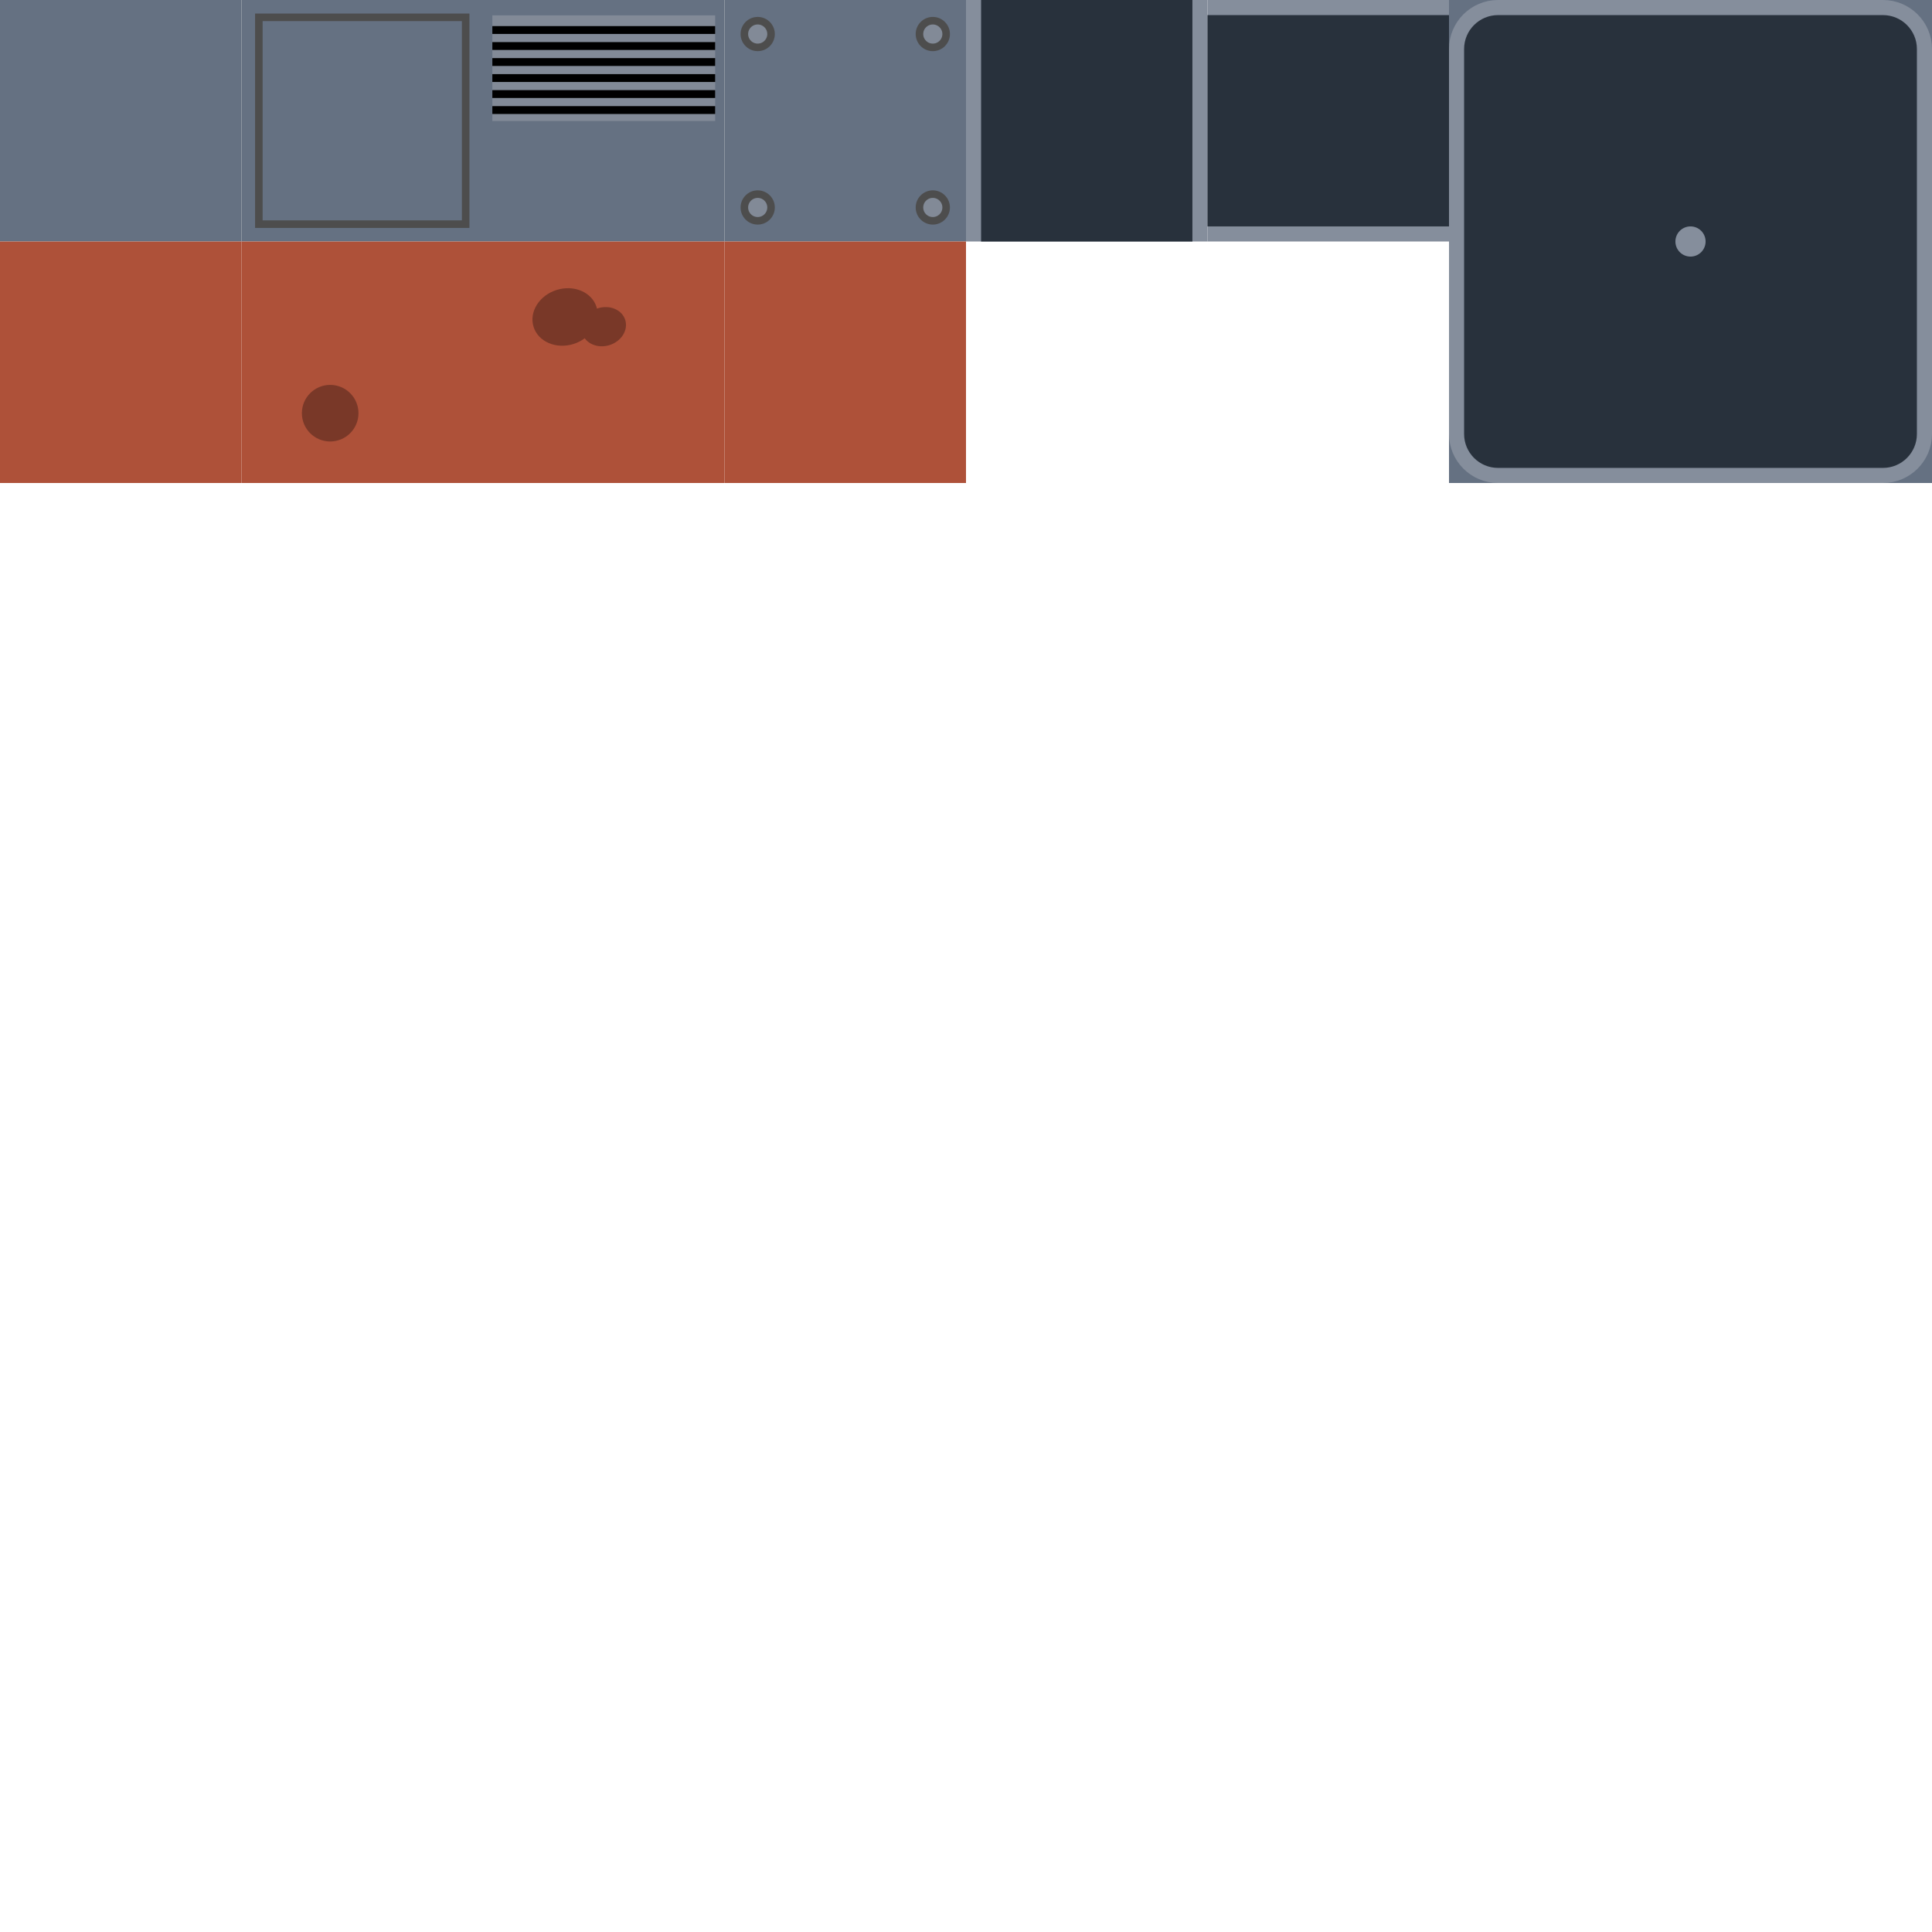
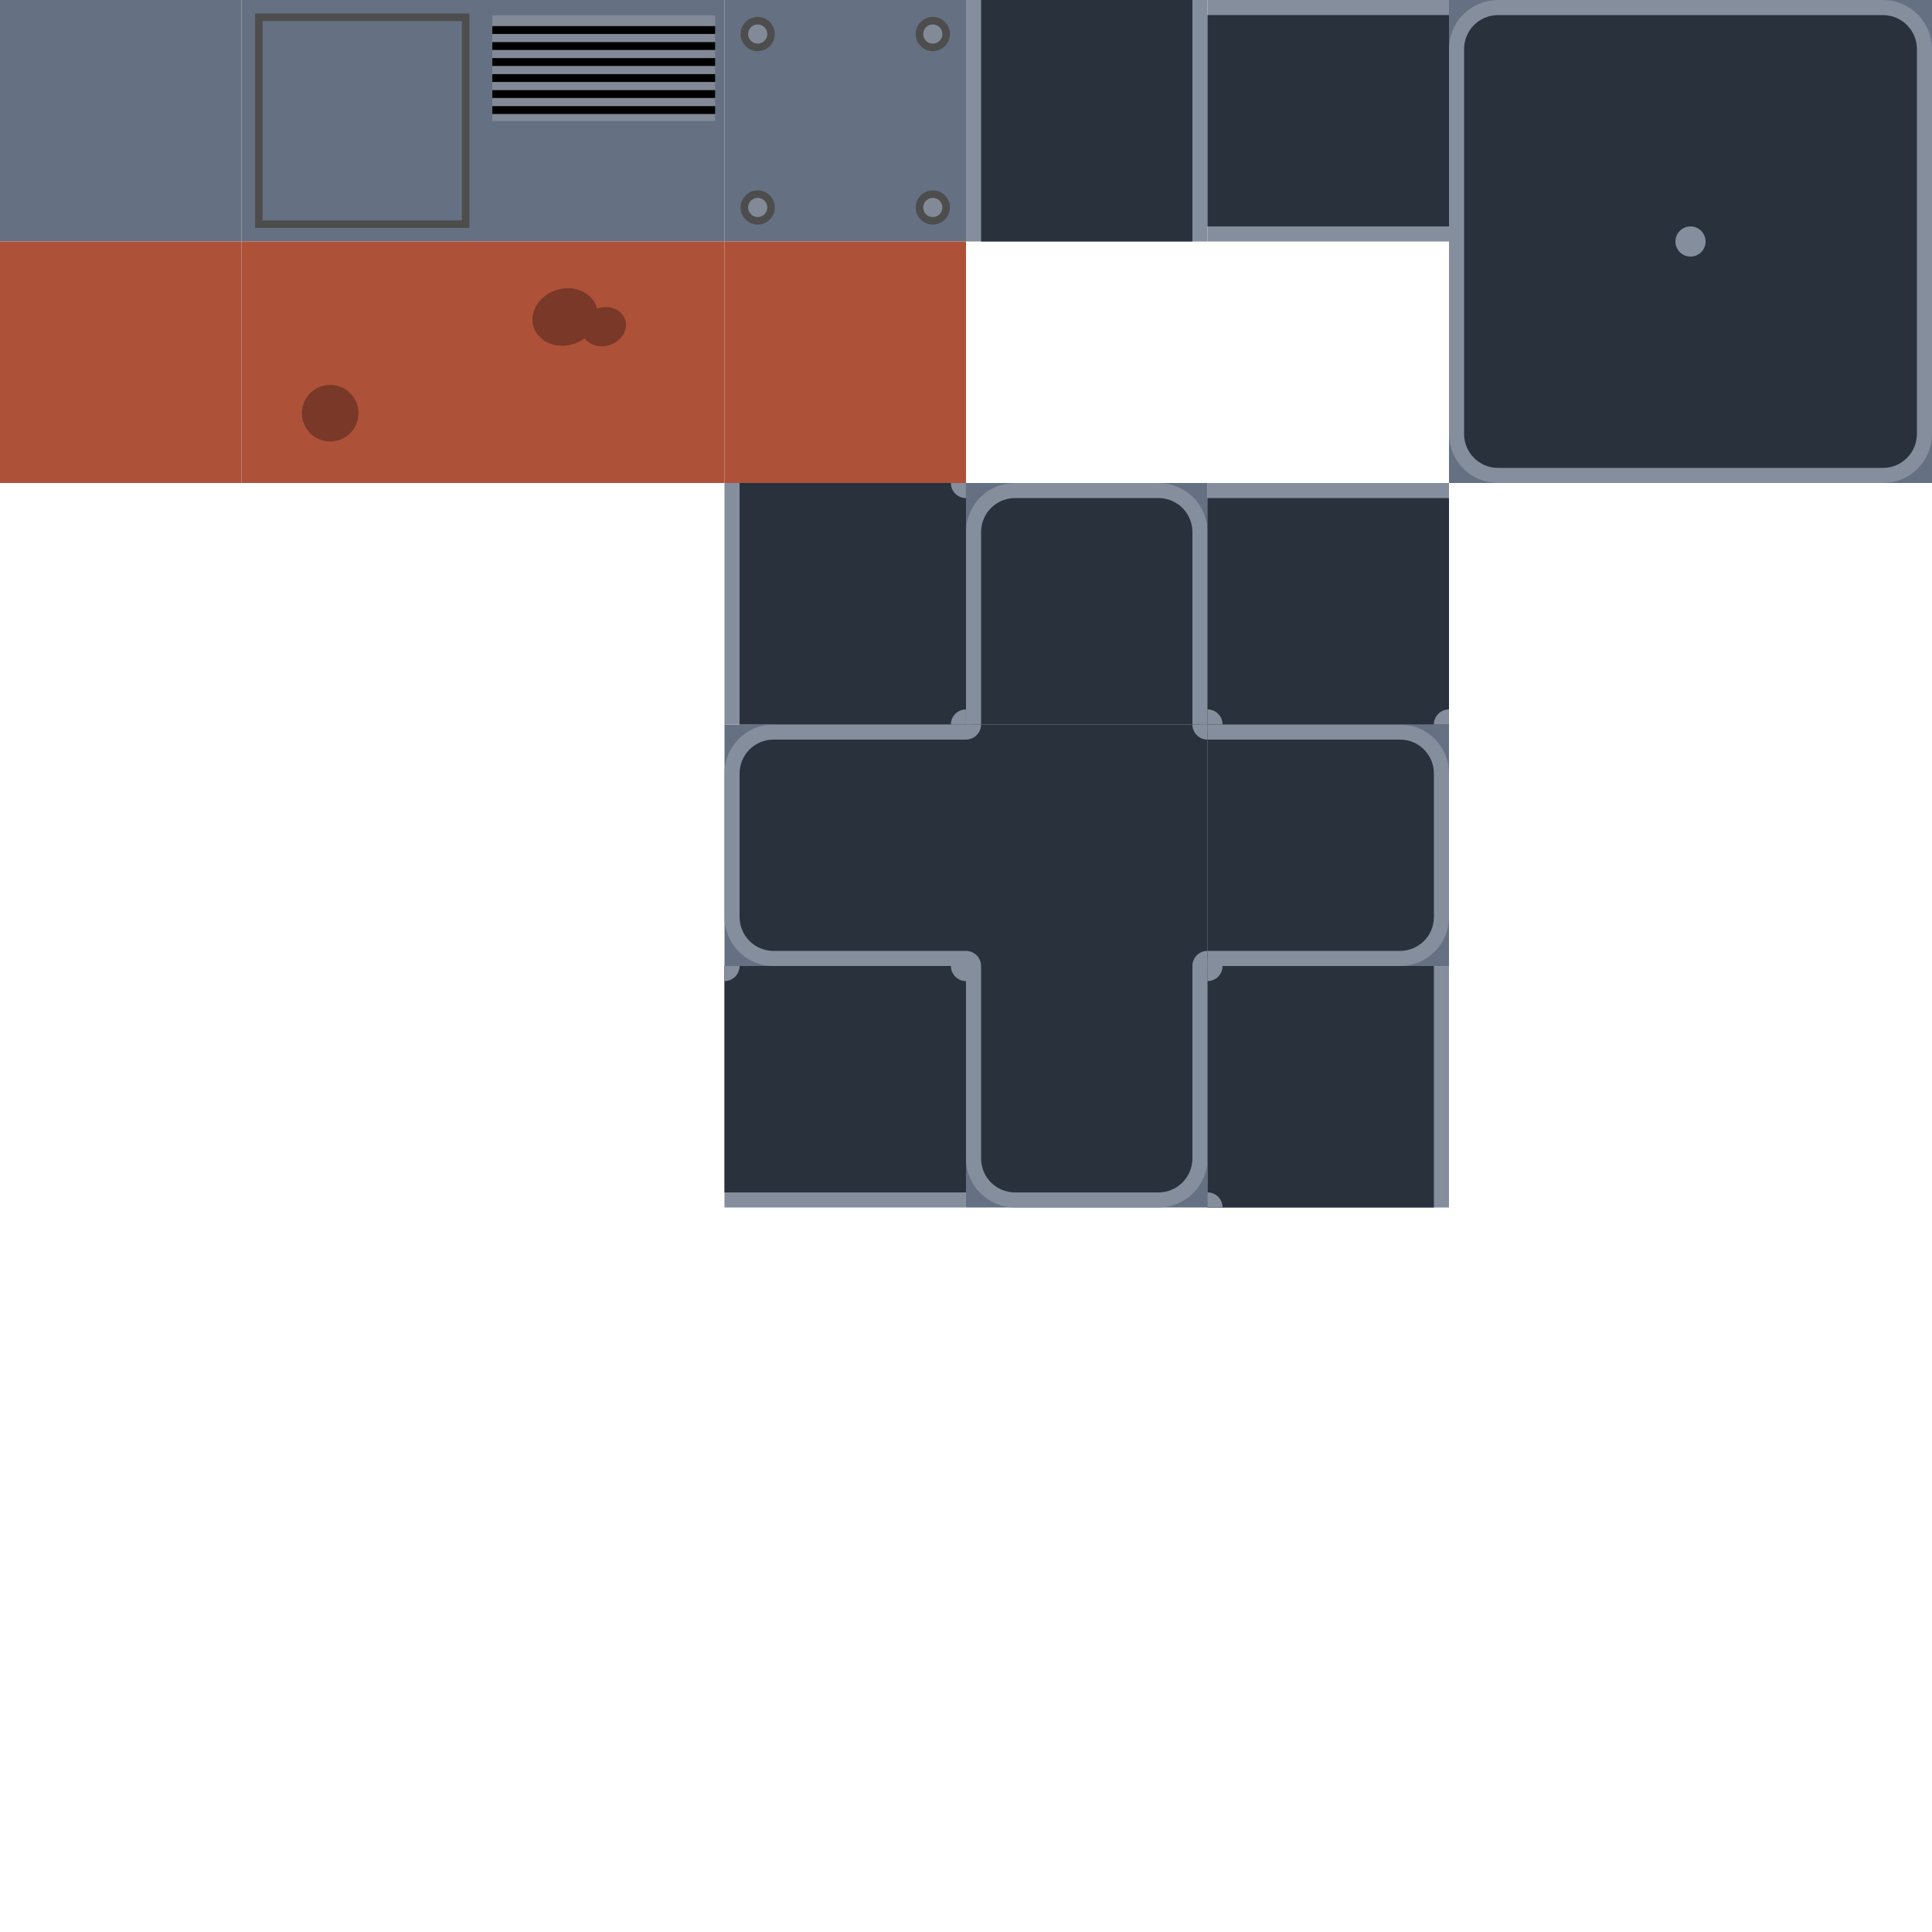
<svg xmlns="http://www.w3.org/2000/svg" xmlns:xlink="http://www.w3.org/1999/xlink" width="256" height="256" viewBox="0 0 256 256" id="svg2" version="1.1">
  <defs id="defs4">
    <linearGradient id="linearGradient4314">
      <stop style="stop-color:#793828;stop-opacity:1;" offset="0" id="stop4316" />
      <stop style="stop-color:#793828;stop-opacity:0;" offset="1" id="stop4318" />
    </linearGradient>
    <linearGradient id="linearGradient4290">
      <stop style="stop-color:#ae5139;stop-opacity:1" offset="0" id="stop4292" />
      <stop style="stop-color:#683223;stop-opacity:1" offset="1" id="stop4294" />
    </linearGradient>
    <radialGradient xlink:href="#linearGradient4290" id="radialGradient4298" cx="-186.793" cy="808.208" fx="-186.793" fy="808.208" r="11.253" gradientTransform="matrix(0.2704445,1.407252,-2.386133,0.06146537,1788.779,1030.974)" gradientUnits="userSpaceOnUse" />
    <linearGradient xlink:href="#linearGradient4314" id="linearGradient4320" x1="-185.61" y1="812.164" x2="-190.32" y2="801.078" gradientUnits="userSpaceOnUse" />
  </defs>
  <g id="layer1" transform="translate(0,-796.3622)">
+     <g transform="matrix(0,1,-1,0,988.3622,732.3622)" id="g4490">
+       <rect style="color:#000000;clip-rule:nonzero;display:inline;overflow:visible;visibility:visible;opacity:1;isolation:auto;mix-blend-mode:normal;color-interpolation:sRGB;color-interpolation-filters:linearRGB;solid-color:#000000;solid-opacity:1;fill:#858e9c;fill-opacity:1;fill-rule:evenodd;stroke:none;stroke-width:1px;stroke-linecap:butt;stroke-linejoin:miter;stroke-miterlimit:4;stroke-dasharray:none;stroke-dashoffset:0;stroke-opacity:1;color-rendering:auto;image-rendering:auto;shape-rendering:auto;text-rendering:auto;enable-background:accumulate" id="rect4492" width="32" height="32" x="128" y="796.362" />
+       <rect y="796.362" x="130" height="32" width="30" id="rect4494" style="color:#000000;clip-rule:nonzero;display:inline;overflow:visible;visibility:visible;opacity:1;isolation:auto;mix-blend-mode:normal;color-interpolation:sRGB;color-interpolation-filters:linearRGB;solid-color:#000000;solid-opacity:1;fill:#28313c;fill-opacity:1;fill-rule:evenodd;stroke:none;stroke-width:1px;stroke-linecap:butt;stroke-linejoin:miter;stroke-miterlimit:4;stroke-dasharray:none;stroke-dashoffset:0;stroke-opacity:1;color-rendering:auto;image-rendering:auto;shape-rendering:auto;text-rendering:auto;enable-background:accumulate" />
+       <path d="m -157.997,-828.366 a 2,2 0 0 1 -2,2 l 0,-2 z" style="color:#000000;clip-rule:nonzero;display:inline;overflow:visible;visibility:visible;opacity:1;isolation:auto;mix-blend-mode:normal;color-interpolation:sRGB;color-interpolation-filters:linearRGB;solid-color:#000000;solid-opacity:1;fill:#858e9c;fill-opacity:1;fill-rule:nonzero;stroke:none;stroke-width:2;stroke-linecap:butt;stroke-linejoin:miter;stroke-miterlimit:4;stroke-dasharray:none;stroke-dashoffset:0;stroke-opacity:1;color-rendering:auto;image-rendering:auto;shape-rendering:auto;text-rendering:auto;enable-background:accumulate" id="path4437" transform="scale(-1,-1)" />
+       <path transform="scale(-1,1)" id="path4511" style="color:#000000;clip-rule:nonzero;display:inline;overflow:visible;visibility:visible;opacity:1;isolation:auto;mix-blend-mode:normal;color-interpolation:sRGB;color-interpolation-filters:linearRGB;solid-color:#000000;solid-opacity:1;fill:#858e9c;fill-opacity:1;fill-rule:nonzero;stroke:none;stroke-width:2;stroke-linecap:butt;stroke-linejoin:miter;stroke-miterlimit:4;stroke-dasharray:none;stroke-dashoffset:0;stroke-opacity:1;color-rendering:auto;image-rendering:auto;shape-rendering:auto;text-rendering:auto;enable-background:accumulate" d="m -157.997,796.366 a 2,2 0 0 1 -2,2 l 0,-2 z" />
+     </g>
    <rect style="color:#000000;clip-rule:nonzero;display:inline;overflow:visible;visibility:visible;opacity:1;isolation:auto;mix-blend-mode:normal;color-interpolation:sRGB;color-interpolation-filters:linearRGB;solid-color:#000000;solid-opacity:1;fill:#657182;fill-opacity:1;fill-rule:evenodd;stroke:none;stroke-width:1px;stroke-linecap:butt;stroke-linejoin:miter;stroke-miterlimit:4;stroke-dasharray:none;stroke-dashoffset:0;stroke-opacity:1;color-rendering:auto;image-rendering:auto;shape-rendering:auto;text-rendering:auto;enable-background:accumulate" id="rect3357" width="32" height="32" x="0" y="796.362" />
    <rect y="796.362" x="32" height="32" width="32" id="rect3359" style="color:#000000;clip-rule:nonzero;display:inline;overflow:visible;visibility:visible;opacity:1;isolation:auto;mix-blend-mode:normal;color-interpolation:sRGB;color-interpolation-filters:linearRGB;solid-color:#000000;solid-opacity:1;fill:#657182;fill-opacity:1;fill-rule:evenodd;stroke:none;stroke-width:1px;stroke-linecap:butt;stroke-linejoin:miter;stroke-miterlimit:4;stroke-dasharray:none;stroke-dashoffset:0;stroke-opacity:1;color-rendering:auto;image-rendering:auto;shape-rendering:auto;text-rendering:auto;enable-background:accumulate" />
    <rect style="color:#000000;clip-rule:nonzero;display:inline;overflow:visible;visibility:visible;opacity:1;isolation:auto;mix-blend-mode:normal;color-interpolation:sRGB;color-interpolation-filters:linearRGB;solid-color:#000000;solid-opacity:1;fill:none;fill-opacity:1;fill-rule:evenodd;stroke:#4d4d4d;stroke-width:1px;stroke-linecap:butt;stroke-linejoin:miter;stroke-miterlimit:4;stroke-dasharray:none;stroke-dashoffset:0;stroke-opacity:1;color-rendering:auto;image-rendering:auto;shape-rendering:auto;text-rendering:auto;enable-background:accumulate" id="rect3361" width="27.404" height="27.404" x="34.298" y="798.66" />
    <rect style="color:#000000;clip-rule:nonzero;display:inline;overflow:visible;visibility:visible;opacity:1;isolation:auto;mix-blend-mode:normal;color-interpolation:sRGB;color-interpolation-filters:linearRGB;solid-color:#000000;solid-opacity:1;fill:#657182;fill-opacity:1;fill-rule:evenodd;stroke:none;stroke-width:1px;stroke-linecap:butt;stroke-linejoin:miter;stroke-miterlimit:4;stroke-dasharray:none;stroke-dashoffset:0;stroke-opacity:1;color-rendering:auto;image-rendering:auto;shape-rendering:auto;text-rendering:auto;enable-background:accumulate" id="rect3363" width="32" height="32" x="64" y="796.362" />
    <g id="g3379" transform="matrix(0.9226602,0,0,1,6.187184,2.032932)">
      <rect style="color:#000000;clip-rule:nonzero;display:inline;overflow:visible;visibility:visible;opacity:1;isolation:auto;mix-blend-mode:normal;color-interpolation:sRGB;color-interpolation-filters:linearRGB;solid-color:#000000;solid-opacity:1;fill:#828a97;fill-opacity:1;fill-rule:evenodd;stroke:none;stroke-width:1px;stroke-linecap:butt;stroke-linejoin:miter;stroke-miterlimit:4;stroke-dasharray:none;stroke-dashoffset:0;stroke-opacity:1;color-rendering:auto;image-rendering:auto;shape-rendering:auto;text-rendering:auto;enable-background:accumulate" id="rect3377" width="32" height="14" x="64" y="796.362" />
      <path style="fill:none;fill-rule:evenodd;stroke:#000000;stroke-width:1.041px;stroke-linecap:butt;stroke-linejoin:miter;stroke-opacity:1" d="m 64,798.307 32,0" id="path3367" />
      <path style="fill:none;fill-rule:evenodd;stroke:#000000;stroke-width:1.041px;stroke-linecap:butt;stroke-linejoin:miter;stroke-opacity:1" d="m 64,800.428 32,0" id="path3369" />
      <path style="fill:none;fill-rule:evenodd;stroke:#000000;stroke-width:1.041px;stroke-linecap:butt;stroke-linejoin:miter;stroke-opacity:1" d="m 64,802.549 32,0" id="path3371" />
      <path style="fill:none;fill-rule:evenodd;stroke:#000000;stroke-width:1.041px;stroke-linecap:butt;stroke-linejoin:miter;stroke-opacity:1" d="m 64,804.671 32,0" id="path3373" />
      <path style="fill:none;fill-rule:evenodd;stroke:#000000;stroke-width:1.041px;stroke-linecap:butt;stroke-linejoin:miter;stroke-opacity:1" d="m 64,806.792 32,0" id="path3375" />
      <path id="path3365" d="m 64,808.913 32,0" style="fill:none;fill-rule:evenodd;stroke:#000000;stroke-width:1.041px;stroke-linecap:butt;stroke-linejoin:miter;stroke-opacity:1" />
    </g>
    <rect y="796.362" x="96" height="32" width="32" id="rect3388" style="color:#000000;clip-rule:nonzero;display:inline;overflow:visible;visibility:visible;opacity:1;isolation:auto;mix-blend-mode:normal;color-interpolation:sRGB;color-interpolation-filters:linearRGB;solid-color:#000000;solid-opacity:1;fill:#657182;fill-opacity:1;fill-rule:evenodd;stroke:none;stroke-width:1px;stroke-linecap:butt;stroke-linejoin:miter;stroke-miterlimit:4;stroke-dasharray:none;stroke-dashoffset:0;stroke-opacity:1;color-rendering:auto;image-rendering:auto;shape-rendering:auto;text-rendering:auto;enable-background:accumulate" />
    <g id="g3404" transform="translate(0.122448,0.3279419)">
      <circle style="color:#000000;clip-rule:nonzero;display:inline;overflow:visible;visibility:visible;opacity:1;isolation:auto;mix-blend-mode:normal;color-interpolation:sRGB;color-interpolation-filters:linearRGB;solid-color:#000000;solid-opacity:1;fill:#828a97;fill-opacity:1;fill-rule:nonzero;stroke:#4d4d4d;stroke-width:1px;stroke-linecap:butt;stroke-linejoin:miter;stroke-miterlimit:4;stroke-dasharray:none;stroke-dashoffset:0;stroke-opacity:1;color-rendering:auto;image-rendering:auto;shape-rendering:auto;text-rendering:auto;enable-background:accumulate" id="circle3398" cx="100.277" cy="800.544" r="1.768" />
      <circle style="color:#000000;clip-rule:nonzero;display:inline;overflow:visible;visibility:visible;opacity:1;isolation:auto;mix-blend-mode:normal;color-interpolation:sRGB;color-interpolation-filters:linearRGB;solid-color:#000000;solid-opacity:1;fill:#828a97;fill-opacity:1;fill-rule:nonzero;stroke:#4d4d4d;stroke-width:1px;stroke-linecap:butt;stroke-linejoin:miter;stroke-miterlimit:4;stroke-dasharray:none;stroke-dashoffset:0;stroke-opacity:1;color-rendering:auto;image-rendering:auto;shape-rendering:auto;text-rendering:auto;enable-background:accumulate" id="circle3400" cx="123.479" cy="800.544" r="1.768" />
      <circle style="color:#000000;clip-rule:nonzero;display:inline;overflow:visible;visibility:visible;opacity:1;isolation:auto;mix-blend-mode:normal;color-interpolation:sRGB;color-interpolation-filters:linearRGB;solid-color:#000000;solid-opacity:1;fill:#828a97;fill-opacity:1;fill-rule:nonzero;stroke:#4d4d4d;stroke-width:1px;stroke-linecap:butt;stroke-linejoin:miter;stroke-miterlimit:4;stroke-dasharray:none;stroke-dashoffset:0;stroke-opacity:1;color-rendering:auto;image-rendering:auto;shape-rendering:auto;text-rendering:auto;enable-background:accumulate" id="circle3402" cx="123.479" cy="823.525" r="1.768" />
      <circle r="1.768" cy="823.525" cx="100.277" id="path3396" style="color:#000000;clip-rule:nonzero;display:inline;overflow:visible;visibility:visible;opacity:1;isolation:auto;mix-blend-mode:normal;color-interpolation:sRGB;color-interpolation-filters:linearRGB;solid-color:#000000;solid-opacity:1;fill:#828a97;fill-opacity:1;fill-rule:nonzero;stroke:#4d4d4d;stroke-width:1px;stroke-linecap:butt;stroke-linejoin:miter;stroke-miterlimit:4;stroke-dasharray:none;stroke-dashoffset:0;stroke-opacity:1;color-rendering:auto;image-rendering:auto;shape-rendering:auto;text-rendering:auto;enable-background:accumulate" />
    </g>
    <g id="g3414">
      <rect style="color:#000000;clip-rule:nonzero;display:inline;overflow:visible;visibility:visible;opacity:1;isolation:auto;mix-blend-mode:normal;color-interpolation:sRGB;color-interpolation-filters:linearRGB;solid-color:#000000;solid-opacity:1;fill:#858e9c;fill-opacity:1;fill-rule:evenodd;stroke:none;stroke-width:1px;stroke-linecap:butt;stroke-linejoin:miter;stroke-miterlimit:4;stroke-dasharray:none;stroke-dashoffset:0;stroke-opacity:1;color-rendering:auto;image-rendering:auto;shape-rendering:auto;text-rendering:auto;enable-background:accumulate" id="rect3410" width="32" height="32" x="128" y="796.362" />
      <rect y="796.362" x="130" height="32" width="28" id="rect3412" style="color:#000000;clip-rule:nonzero;display:inline;overflow:visible;visibility:visible;opacity:1;isolation:auto;mix-blend-mode:normal;color-interpolation:sRGB;color-interpolation-filters:linearRGB;solid-color:#000000;solid-opacity:1;fill:#28313c;fill-opacity:1;fill-rule:evenodd;stroke:none;stroke-width:1px;stroke-linecap:butt;stroke-linejoin:miter;stroke-miterlimit:4;stroke-dasharray:none;stroke-dashoffset:0;stroke-opacity:1;color-rendering:auto;image-rendering:auto;shape-rendering:auto;text-rendering:auto;enable-background:accumulate" />
    </g>
    <g id="g3418" transform="matrix(0,1,-1,0,988.3622,668.3622)">
      <rect y="796.362" x="128" height="32" width="32" id="rect3420" style="color:#000000;clip-rule:nonzero;display:inline;overflow:visible;visibility:visible;opacity:1;isolation:auto;mix-blend-mode:normal;color-interpolation:sRGB;color-interpolation-filters:linearRGB;solid-color:#000000;solid-opacity:1;fill:#858e9c;fill-opacity:1;fill-rule:evenodd;stroke:none;stroke-width:1px;stroke-linecap:butt;stroke-linejoin:miter;stroke-miterlimit:4;stroke-dasharray:none;stroke-dashoffset:0;stroke-opacity:1;color-rendering:auto;image-rendering:auto;shape-rendering:auto;text-rendering:auto;enable-background:accumulate" />
      <rect style="color:#000000;clip-rule:nonzero;display:inline;overflow:visible;visibility:visible;opacity:1;isolation:auto;mix-blend-mode:normal;color-interpolation:sRGB;color-interpolation-filters:linearRGB;solid-color:#000000;solid-opacity:1;fill:#28313c;fill-opacity:1;fill-rule:evenodd;stroke:none;stroke-width:1px;stroke-linecap:butt;stroke-linejoin:miter;stroke-miterlimit:4;stroke-dasharray:none;stroke-dashoffset:0;stroke-opacity:1;color-rendering:auto;image-rendering:auto;shape-rendering:auto;text-rendering:auto;enable-background:accumulate" id="rect3422" width="28" height="32" x="130" y="796.362" />
    </g>
    <g transform="matrix(0,2,-2,0,1848.724,540.3622)" id="g3424">
      <rect style="color:#000000;clip-rule:nonzero;display:inline;overflow:visible;visibility:visible;opacity:1;isolation:auto;mix-blend-mode:normal;color-interpolation:sRGB;color-interpolation-filters:linearRGB;solid-color:#000000;solid-opacity:1;fill:#657182;fill-opacity:1;fill-rule:evenodd;stroke:none;stroke-width:1px;stroke-linecap:butt;stroke-linejoin:miter;stroke-miterlimit:4;stroke-dasharray:none;stroke-dashoffset:0;stroke-opacity:1;color-rendering:auto;image-rendering:auto;shape-rendering:auto;text-rendering:auto;enable-background:accumulate" id="rect3426" width="32" height="32" x="128" y="796.362" />
      <rect y="796.862" x="128.5" height="31" width="31" id="rect3428" style="color:#000000;clip-rule:nonzero;display:inline;overflow:visible;visibility:visible;opacity:1;isolation:auto;mix-blend-mode:normal;color-interpolation:sRGB;color-interpolation-filters:linearRGB;solid-color:#000000;solid-opacity:1;fill:#28313c;fill-opacity:1;fill-rule:evenodd;stroke:#858e9c;stroke-width:1;stroke-linecap:butt;stroke-linejoin:miter;stroke-miterlimit:4;stroke-dasharray:none;stroke-dashoffset:0;stroke-opacity:1;color-rendering:auto;image-rendering:auto;shape-rendering:auto;text-rendering:auto;enable-background:accumulate" rx="2.75" ry="2.75" />
    </g>
    <circle style="color:#000000;clip-rule:nonzero;display:inline;overflow:visible;visibility:visible;opacity:1;isolation:auto;mix-blend-mode:normal;color-interpolation:sRGB;color-interpolation-filters:linearRGB;solid-color:#000000;solid-opacity:1;fill:#858e9c;fill-opacity:1;fill-rule:nonzero;stroke:none;stroke-width:2;stroke-linecap:butt;stroke-linejoin:miter;stroke-miterlimit:4;stroke-dasharray:none;stroke-dashoffset:0;stroke-opacity:1;color-rendering:auto;image-rendering:auto;shape-rendering:auto;text-rendering:auto;enable-background:accumulate" id="path3431" cx="224" cy="828.362" r="2" />
    <rect y="828.362" x="0" height="32" width="32" id="rect4233" style="color:#000000;clip-rule:nonzero;display:inline;overflow:visible;visibility:visible;opacity:1;isolation:auto;mix-blend-mode:normal;color-interpolation:sRGB;color-interpolation-filters:linearRGB;solid-color:#000000;solid-opacity:1;fill:#ae5139;fill-opacity:1;fill-rule:evenodd;stroke:none;stroke-width:1px;stroke-linecap:butt;stroke-linejoin:miter;stroke-miterlimit:4;stroke-dasharray:none;stroke-dashoffset:0;stroke-opacity:1;color-rendering:auto;image-rendering:auto;shape-rendering:auto;text-rendering:auto;enable-background:accumulate" />
    <g id="g4239">
      <rect y="828.362" x="32" height="32" width="32" id="rect4235" style="color:#000000;clip-rule:nonzero;display:inline;overflow:visible;visibility:visible;opacity:1;isolation:auto;mix-blend-mode:normal;color-interpolation:sRGB;color-interpolation-filters:linearRGB;solid-color:#000000;solid-opacity:1;fill:#ae5139;fill-opacity:1;fill-rule:evenodd;stroke:none;stroke-width:1px;stroke-linecap:butt;stroke-linejoin:miter;stroke-miterlimit:4;stroke-dasharray:none;stroke-dashoffset:0;stroke-opacity:1;color-rendering:auto;image-rendering:auto;shape-rendering:auto;text-rendering:auto;enable-background:accumulate" />
      <circle r="3.75" cy="851.112" cx="43.75" id="path4237" style="color:#000000;clip-rule:nonzero;display:inline;overflow:visible;visibility:visible;opacity:1;isolation:auto;mix-blend-mode:normal;color-interpolation:sRGB;color-interpolation-filters:linearRGB;solid-color:#000000;solid-opacity:1;fill:#793828;fill-opacity:1;fill-rule:nonzero;stroke:none;stroke-width:2;stroke-linecap:butt;stroke-linejoin:miter;stroke-miterlimit:4;stroke-dasharray:none;stroke-dashoffset:0;stroke-opacity:1;color-rendering:auto;image-rendering:auto;shape-rendering:auto;text-rendering:auto;enable-background:accumulate" />
    </g>
    <g id="g4255" transform="translate(32,0)">
      <rect style="color:#000000;clip-rule:nonzero;display:inline;overflow:visible;visibility:visible;opacity:1;isolation:auto;mix-blend-mode:normal;color-interpolation:sRGB;color-interpolation-filters:linearRGB;solid-color:#000000;solid-opacity:1;fill:#ae5139;fill-opacity:1;fill-rule:evenodd;stroke:none;stroke-width:1px;stroke-linecap:butt;stroke-linejoin:miter;stroke-miterlimit:4;stroke-dasharray:none;stroke-dashoffset:0;stroke-opacity:1;color-rendering:auto;image-rendering:auto;shape-rendering:auto;text-rendering:auto;enable-background:accumulate" id="rect4257" width="32" height="32" x="32" y="828.362" />
      <ellipse style="color:#000000;clip-rule:nonzero;display:inline;overflow:visible;visibility:visible;opacity:1;isolation:auto;mix-blend-mode:normal;color-interpolation:sRGB;color-interpolation-filters:linearRGB;solid-color:#000000;solid-opacity:1;fill:#793828;fill-opacity:1;fill-rule:nonzero;stroke:none;stroke-width:2;stroke-linecap:butt;stroke-linejoin:miter;stroke-miterlimit:4;stroke-dasharray:none;stroke-dashoffset:0;stroke-opacity:1;color-rendering:auto;image-rendering:auto;shape-rendering:auto;text-rendering:auto;enable-background:accumulate" id="circle4259" cx="-211.919" cy="812.268" rx="4.375" ry="3.75" transform="matrix(0.9534542,-0.3015379,0.3015379,0.9534542,0,0)" />
      <ellipse transform="matrix(0.9534542,-0.3015379,0.3015379,0.9534542,0,0)" ry="2.557" rx="2.983" cy="815.041" cx="-207.42" id="ellipse4261" style="color:#000000;clip-rule:nonzero;display:inline;overflow:visible;visibility:visible;opacity:1;isolation:auto;mix-blend-mode:normal;color-interpolation:sRGB;color-interpolation-filters:linearRGB;solid-color:#000000;solid-opacity:1;fill:#793828;fill-opacity:1;fill-rule:nonzero;stroke:none;stroke-width:2;stroke-linecap:butt;stroke-linejoin:miter;stroke-miterlimit:4;stroke-dasharray:none;stroke-dashoffset:0;stroke-opacity:1;color-rendering:auto;image-rendering:auto;shape-rendering:auto;text-rendering:auto;enable-background:accumulate" />
    </g>
    <g transform="translate(64,0)" id="g4263">
      <rect y="828.362" x="32" height="32" width="32" id="rect4265" style="color:#000000;clip-rule:nonzero;display:inline;overflow:visible;visibility:visible;opacity:1;isolation:auto;mix-blend-mode:normal;color-interpolation:sRGB;color-interpolation-filters:linearRGB;solid-color:#000000;solid-opacity:1;fill:#ae5139;fill-opacity:1;fill-rule:evenodd;stroke:none;stroke-width:1px;stroke-linecap:butt;stroke-linejoin:miter;stroke-miterlimit:4;stroke-dasharray:none;stroke-dashoffset:0;stroke-opacity:1;color-rendering:auto;image-rendering:auto;shape-rendering:auto;text-rendering:auto;enable-background:accumulate" />
      <path transform="matrix(0.9478506,-0.318715,0.2851092,0.958495,0,0)" id="ellipse4267" style="color:#000000;clip-rule:nonzero;display:inline;overflow:visible;visibility:visible;opacity:1;isolation:auto;mix-blend-mode:normal;color-interpolation:sRGB;color-interpolation-filters:linearRGB;solid-color:#000000;solid-opacity:1;fill:url(#radialGradient4298);fill-opacity:1;fill-rule:nonzero;stroke:url(#linearGradient4320);stroke-width:2.001;stroke-linecap:butt;stroke-linejoin:miter;stroke-miterlimit:4;stroke-dasharray:none;stroke-dashoffset:0;stroke-opacity:1;color-rendering:auto;image-rendering:auto;shape-rendering:auto;text-rendering:auto;enable-background:accumulate" ry="9.24" rx="10.253" cy="813.139" cx="-190.915" />
    </g>
+     <g id="g4462">
+       <g transform="matrix(0,1,-1,0,988.3622,764.3622)" id="g4449">
+         <rect style="color:#000000;clip-rule:nonzero;display:inline;overflow:visible;visibility:visible;opacity:1;isolation:auto;mix-blend-mode:normal;color-interpolation:sRGB;color-interpolation-filters:linearRGB;solid-color:#000000;solid-opacity:1;fill:#657182;fill-opacity:1;fill-rule:evenodd;stroke:none;stroke-width:1px;stroke-linecap:butt;stroke-linejoin:miter;stroke-miterlimit:4;stroke-dasharray:none;stroke-dashoffset:0;stroke-opacity:1;color-rendering:auto;image-rendering:auto;shape-rendering:auto;text-rendering:auto;enable-background:accumulate" id="rect4451" width="32" height="32" x="128" y="796.362" />
+         <path id="rect4453" d="m 129,828.362 0,-25.5 c 0,-3.047 2.453,-5.5 5.5,-5.5 l 19,0 c 3.047,0 5.5,2.453 5.5,5.5 l 0,25.5" style="color:#000000;clip-rule:nonzero;display:inline;overflow:visible;visibility:visible;opacity:1;isolation:auto;mix-blend-mode:normal;color-interpolation:sRGB;color-interpolation-filters:linearRGB;solid-color:#000000;solid-opacity:1;fill:#28313c;fill-opacity:1;fill-rule:evenodd;stroke:#858e9c;stroke-width:2;stroke-linecap:butt;stroke-linejoin:miter;stroke-miterlimit:4;stroke-dasharray:none;stroke-dashoffset:0;stroke-opacity:1;color-rendering:auto;image-rendering:auto;shape-rendering:auto;text-rendering:auto;enable-background:accumulate" />
+       </g>
+       <g id="g4456" transform="matrix(0,1,1,0,-700.3622,764.3622)">
+         <rect y="796.362" x="128" height="32" width="32" id="rect4458" style="color:#000000;clip-rule:nonzero;display:inline;overflow:visible;visibility:visible;opacity:1;isolation:auto;mix-blend-mode:normal;color-interpolation:sRGB;color-interpolation-filters:linearRGB;solid-color:#000000;solid-opacity:1;fill:#657182;fill-opacity:1;fill-rule:evenodd;stroke:none;stroke-width:1px;stroke-linecap:butt;stroke-linejoin:miter;stroke-miterlimit:4;stroke-dasharray:none;stroke-dashoffset:0;stroke-opacity:1;color-rendering:auto;image-rendering:auto;shape-rendering:auto;text-rendering:auto;enable-background:accumulate" />
+         <path style="color:#000000;clip-rule:nonzero;display:inline;overflow:visible;visibility:visible;opacity:1;isolation:auto;mix-blend-mode:normal;color-interpolation:sRGB;color-interpolation-filters:linearRGB;solid-color:#000000;solid-opacity:1;fill:#28313c;fill-opacity:1;fill-rule:evenodd;stroke:#858e9c;stroke-width:2;stroke-linecap:butt;stroke-linejoin:miter;stroke-miterlimit:4;stroke-dasharray:none;stroke-dashoffset:0;stroke-opacity:1;color-rendering:auto;image-rendering:auto;shape-rendering:auto;text-rendering:auto;enable-background:accumulate" d="m 129,828.362 0,-25.5 c 0,-3.047 2.453,-5.5 5.5,-5.5 l 19,0 c 3.047,0 5.5,2.453 5.5,5.5 l 0,25.5" id="path4460" />
+       </g>
+     </g>
+     <g transform="matrix(-1,0,0,-1,288,1752.724)" id="g4472">
+       <rect style="color:#000000;clip-rule:nonzero;display:inline;overflow:visible;visibility:visible;opacity:1;isolation:auto;mix-blend-mode:normal;color-interpolation:sRGB;color-interpolation-filters:linearRGB;solid-color:#000000;solid-opacity:1;fill:#657182;fill-opacity:1;fill-rule:evenodd;stroke:none;stroke-width:1px;stroke-linecap:butt;stroke-linejoin:miter;stroke-miterlimit:4;stroke-dasharray:none;stroke-dashoffset:0;stroke-opacity:1;color-rendering:auto;image-rendering:auto;shape-rendering:auto;text-rendering:auto;enable-background:accumulate" id="rect4474" width="32" height="32" x="128" y="796.362" />
+       <path id="path4476" d="m 129,828.362 0,-25.5 c 0,-3.047 2.453,-5.5 5.5,-5.5 l 19,0 c 3.047,0 5.5,2.453 5.5,5.5 l 0,25.5" style="color:#000000;clip-rule:nonzero;display:inline;overflow:visible;visibility:visible;opacity:1;isolation:auto;mix-blend-mode:normal;color-interpolation:sRGB;color-interpolation-filters:linearRGB;solid-color:#000000;solid-opacity:1;fill:#28313c;fill-opacity:1;fill-rule:evenodd;stroke:#858e9c;stroke-width:2;stroke-linecap:butt;stroke-linejoin:miter;stroke-miterlimit:4;stroke-dasharray:none;stroke-dashoffset:0;stroke-opacity:1;color-rendering:auto;image-rendering:auto;shape-rendering:auto;text-rendering:auto;enable-background:accumulate" />
+     </g>
+     <g id="g4478" transform="matrix(-1,0,0,1,288,63.99998)">
+       <rect y="796.362" x="128" height="32" width="32" id="rect4480" style="color:#000000;clip-rule:nonzero;display:inline;overflow:visible;visibility:visible;opacity:1;isolation:auto;mix-blend-mode:normal;color-interpolation:sRGB;color-interpolation-filters:linearRGB;solid-color:#000000;solid-opacity:1;fill:#657182;fill-opacity:1;fill-rule:evenodd;stroke:none;stroke-width:1px;stroke-linecap:butt;stroke-linejoin:miter;stroke-miterlimit:4;stroke-dasharray:none;stroke-dashoffset:0;stroke-opacity:1;color-rendering:auto;image-rendering:auto;shape-rendering:auto;text-rendering:auto;enable-background:accumulate" />
+       <path style="color:#000000;clip-rule:nonzero;display:inline;overflow:visible;visibility:visible;opacity:1;isolation:auto;mix-blend-mode:normal;color-interpolation:sRGB;color-interpolation-filters:linearRGB;solid-color:#000000;solid-opacity:1;fill:#28313c;fill-opacity:1;fill-rule:evenodd;stroke:#858e9c;stroke-width:2;stroke-linecap:butt;stroke-linejoin:miter;stroke-miterlimit:4;stroke-dasharray:none;stroke-dashoffset:0;stroke-opacity:1;color-rendering:auto;image-rendering:auto;shape-rendering:auto;text-rendering:auto;enable-background:accumulate" d="m 129,828.362 0,-25.5 c 0,-3.047 2.453,-5.5 5.5,-5.5 l 19,0 c 3.047,0 5.5,2.453 5.5,5.5 l 0,25.5" id="path4482" />
+     </g>
+     <g id="g4513" transform="matrix(0,1,-1,0,988.3622,732.3622)">
+       <rect y="796.362" x="128" height="32" width="32" id="rect4515" style="color:#000000;clip-rule:nonzero;display:inline;overflow:visible;visibility:visible;opacity:1;isolation:auto;mix-blend-mode:normal;color-interpolation:sRGB;color-interpolation-filters:linearRGB;solid-color:#000000;solid-opacity:1;fill:#858e9c;fill-opacity:1;fill-rule:evenodd;stroke:none;stroke-width:1px;stroke-linecap:butt;stroke-linejoin:miter;stroke-miterlimit:4;stroke-dasharray:none;stroke-dashoffset:0;stroke-opacity:1;color-rendering:auto;image-rendering:auto;shape-rendering:auto;text-rendering:auto;enable-background:accumulate" />
+       <rect style="color:#000000;clip-rule:nonzero;display:inline;overflow:visible;visibility:visible;opacity:1;isolation:auto;mix-blend-mode:normal;color-interpolation:sRGB;color-interpolation-filters:linearRGB;solid-color:#000000;solid-opacity:1;fill:#28313c;fill-opacity:1;fill-rule:evenodd;stroke:none;stroke-width:1px;stroke-linecap:butt;stroke-linejoin:miter;stroke-miterlimit:4;stroke-dasharray:none;stroke-dashoffset:0;stroke-opacity:1;color-rendering:auto;image-rendering:auto;shape-rendering:auto;text-rendering:auto;enable-background:accumulate" id="rect4517" width="30" height="32" x="130" y="796.362" />
+       <path transform="scale(-1,-1)" id="path4519" style="color:#000000;clip-rule:nonzero;display:inline;overflow:visible;visibility:visible;opacity:1;isolation:auto;mix-blend-mode:normal;color-interpolation:sRGB;color-interpolation-filters:linearRGB;solid-color:#000000;solid-opacity:1;fill:#858e9c;fill-opacity:1;fill-rule:nonzero;stroke:none;stroke-width:2;stroke-linecap:butt;stroke-linejoin:miter;stroke-miterlimit:4;stroke-dasharray:none;stroke-dashoffset:0;stroke-opacity:1;color-rendering:auto;image-rendering:auto;shape-rendering:auto;text-rendering:auto;enable-background:accumulate" d="m -157.997,-828.366 a 2,2 0 0 1 -2,2 l 0,-2 z" />
+       <path d="m -157.997,796.366 a 2,2 0 0 1 -2,2 l 0,-2 z" style="color:#000000;clip-rule:nonzero;display:inline;overflow:visible;visibility:visible;opacity:1;isolation:auto;mix-blend-mode:normal;color-interpolation:sRGB;color-interpolation-filters:linearRGB;solid-color:#000000;solid-opacity:1;fill:#858e9c;fill-opacity:1;fill-rule:nonzero;stroke:none;stroke-width:2;stroke-linecap:butt;stroke-linejoin:miter;stroke-miterlimit:4;stroke-dasharray:none;stroke-dashoffset:0;stroke-opacity:1;color-rendering:auto;image-rendering:auto;shape-rendering:auto;text-rendering:auto;enable-background:accumulate" id="path4521" transform="scale(-1,1)" />
+     </g>
+     <use x="0" y="0" xlink:href="#g4513" id="use4535" transform="matrix(0,1,-1,0,1052.36,764.3641)" width="100%" height="100%" />
+     <use height="100%" width="100%" transform="matrix(-1,0,0,-1,287.9962,1816.724)" id="use4537" xlink:href="#g4513" y="0" x="0" />
+     <use x="0" y="0" xlink:href="#g4513" id="use4548" transform="matrix(0,-1,1,0,-764.3641,1052.36)" width="100%" height="100%" />
+     <g transform="matrix(0,1,-1,0,956.3622,764.3622)" id="g4550">
+       <rect style="color:#000000;clip-rule:nonzero;display:inline;overflow:visible;visibility:visible;opacity:1;isolation:auto;mix-blend-mode:normal;color-interpolation:sRGB;color-interpolation-filters:linearRGB;solid-color:#000000;solid-opacity:1;fill:#28313c;fill-opacity:1;fill-rule:evenodd;stroke:none;stroke-width:1px;stroke-linecap:butt;stroke-linejoin:miter;stroke-miterlimit:4;stroke-dasharray:none;stroke-dashoffset:0;stroke-opacity:1;color-rendering:auto;image-rendering:auto;shape-rendering:auto;text-rendering:auto;enable-background:accumulate" id="rect4552" width="32" height="32" x="128" y="796.362" />
+       <path d="m -157.997,-828.366 a 2,2 0 0 1 -2,2 l 0,-2 z" style="color:#000000;clip-rule:nonzero;display:inline;overflow:visible;visibility:visible;opacity:1;isolation:auto;mix-blend-mode:normal;color-interpolation:sRGB;color-interpolation-filters:linearRGB;solid-color:#000000;solid-opacity:1;fill:#858e9c;fill-opacity:1;fill-rule:nonzero;stroke:none;stroke-width:2;stroke-linecap:butt;stroke-linejoin:miter;stroke-miterlimit:4;stroke-dasharray:none;stroke-dashoffset:0;stroke-opacity:1;color-rendering:auto;image-rendering:auto;shape-rendering:auto;text-rendering:auto;enable-background:accumulate" id="path4556" transform="scale(-1,-1)" />
+       <path transform="scale(-1,1)" id="path4558" style="color:#000000;clip-rule:nonzero;display:inline;overflow:visible;visibility:visible;opacity:1;isolation:auto;mix-blend-mode:normal;color-interpolation:sRGB;color-interpolation-filters:linearRGB;solid-color:#000000;solid-opacity:1;fill:#858e9c;fill-opacity:1;fill-rule:nonzero;stroke:none;stroke-width:2;stroke-linecap:butt;stroke-linejoin:miter;stroke-miterlimit:4;stroke-dasharray:none;stroke-dashoffset:0;stroke-opacity:1;color-rendering:auto;image-rendering:auto;shape-rendering:auto;text-rendering:auto;enable-background:accumulate" d="m -157.997,796.366 a 2,2 0 0 1 -2,2 l 0,-2 z" />
+       <path transform="scale(1,-1)" id="path4560" style="color:#000000;clip-rule:nonzero;display:inline;overflow:visible;visibility:visible;opacity:1;isolation:auto;mix-blend-mode:normal;color-interpolation:sRGB;color-interpolation-filters:linearRGB;solid-color:#000000;solid-opacity:1;fill:#858e9c;fill-opacity:1;fill-rule:nonzero;stroke:none;stroke-width:2;stroke-linecap:butt;stroke-linejoin:miter;stroke-miterlimit:4;stroke-dasharray:none;stroke-dashoffset:0;stroke-opacity:1;color-rendering:auto;image-rendering:auto;shape-rendering:auto;text-rendering:auto;enable-background:accumulate" d="m 129.997,-828.366 a 2,2 0 0 1 -2,2 l 0,-2 z" />
+       <path d="m 129.997,796.366 a 2,2 0 0 1 -2,2 l 0,-2 z" style="color:#000000;clip-rule:nonzero;display:inline;overflow:visible;visibility:visible;opacity:1;isolation:auto;mix-blend-mode:normal;color-interpolation:sRGB;color-interpolation-filters:linearRGB;solid-color:#000000;solid-opacity:1;fill:#858e9c;fill-opacity:1;fill-rule:nonzero;stroke:none;stroke-width:2;stroke-linecap:butt;stroke-linejoin:miter;stroke-miterlimit:4;stroke-dasharray:none;stroke-dashoffset:0;stroke-opacity:1;color-rendering:auto;image-rendering:auto;shape-rendering:auto;text-rendering:auto;enable-background:accumulate" id="path4562" />
+     </g>
  </g>
</svg>
